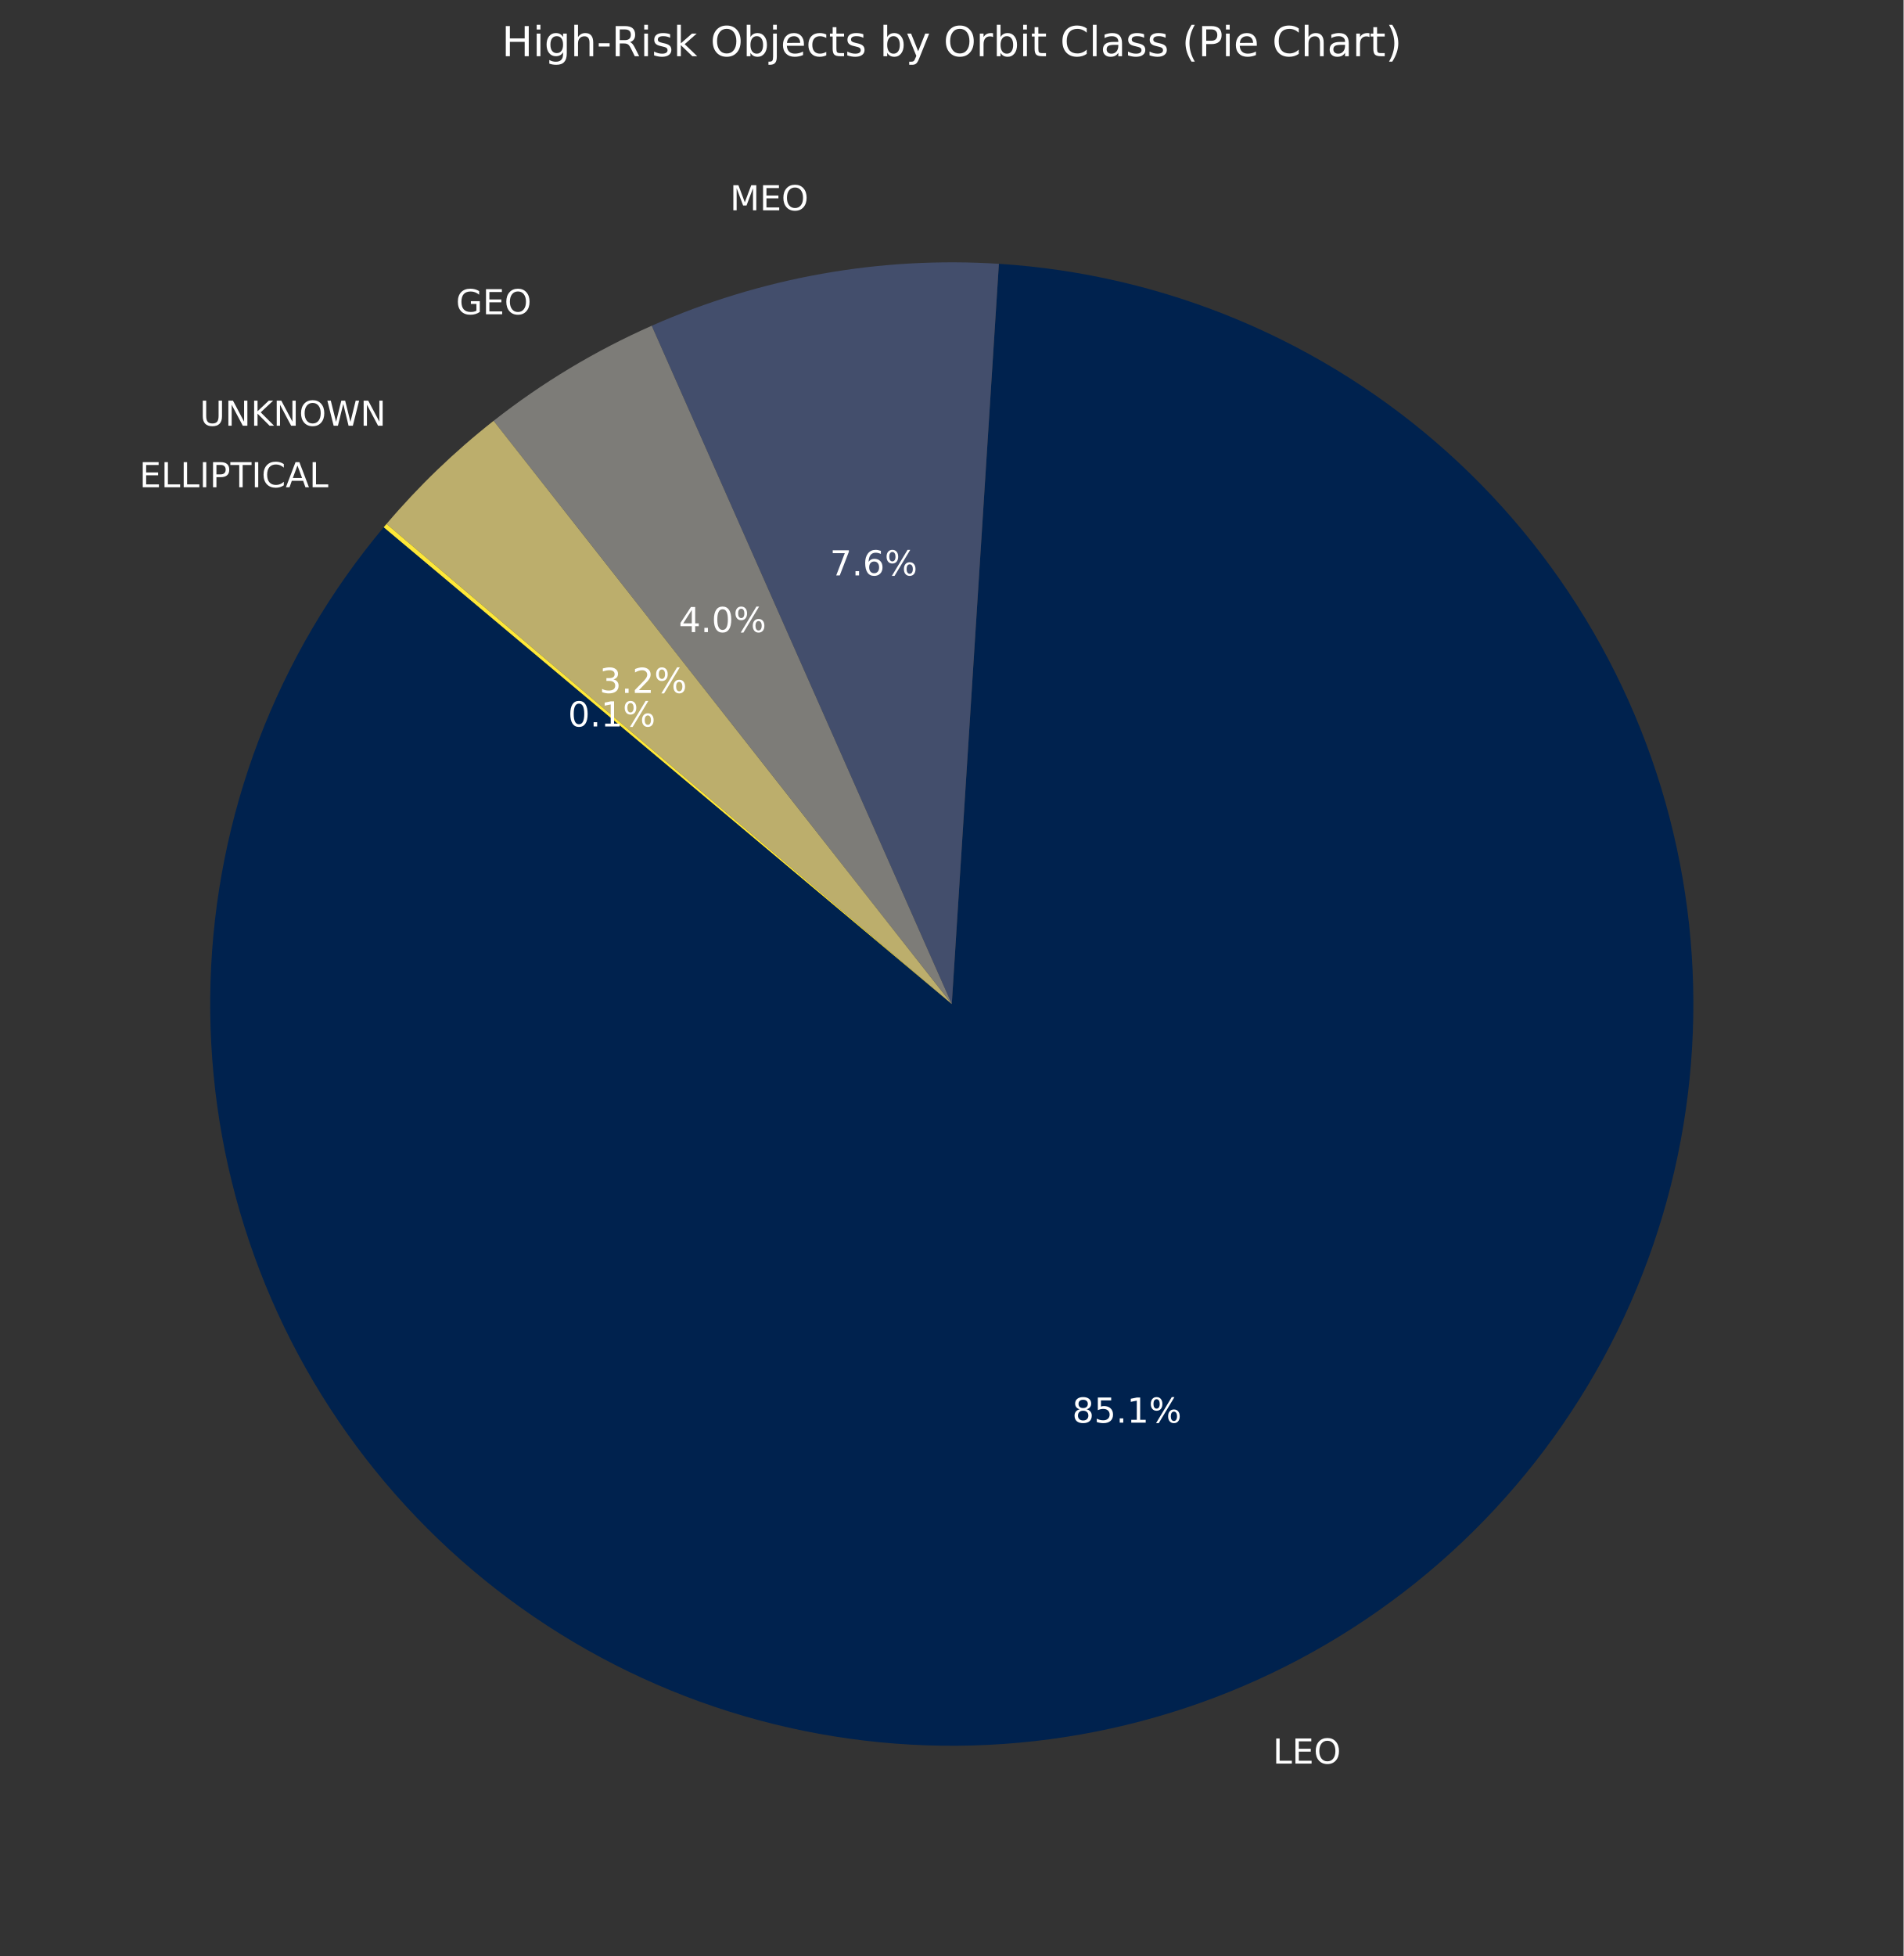
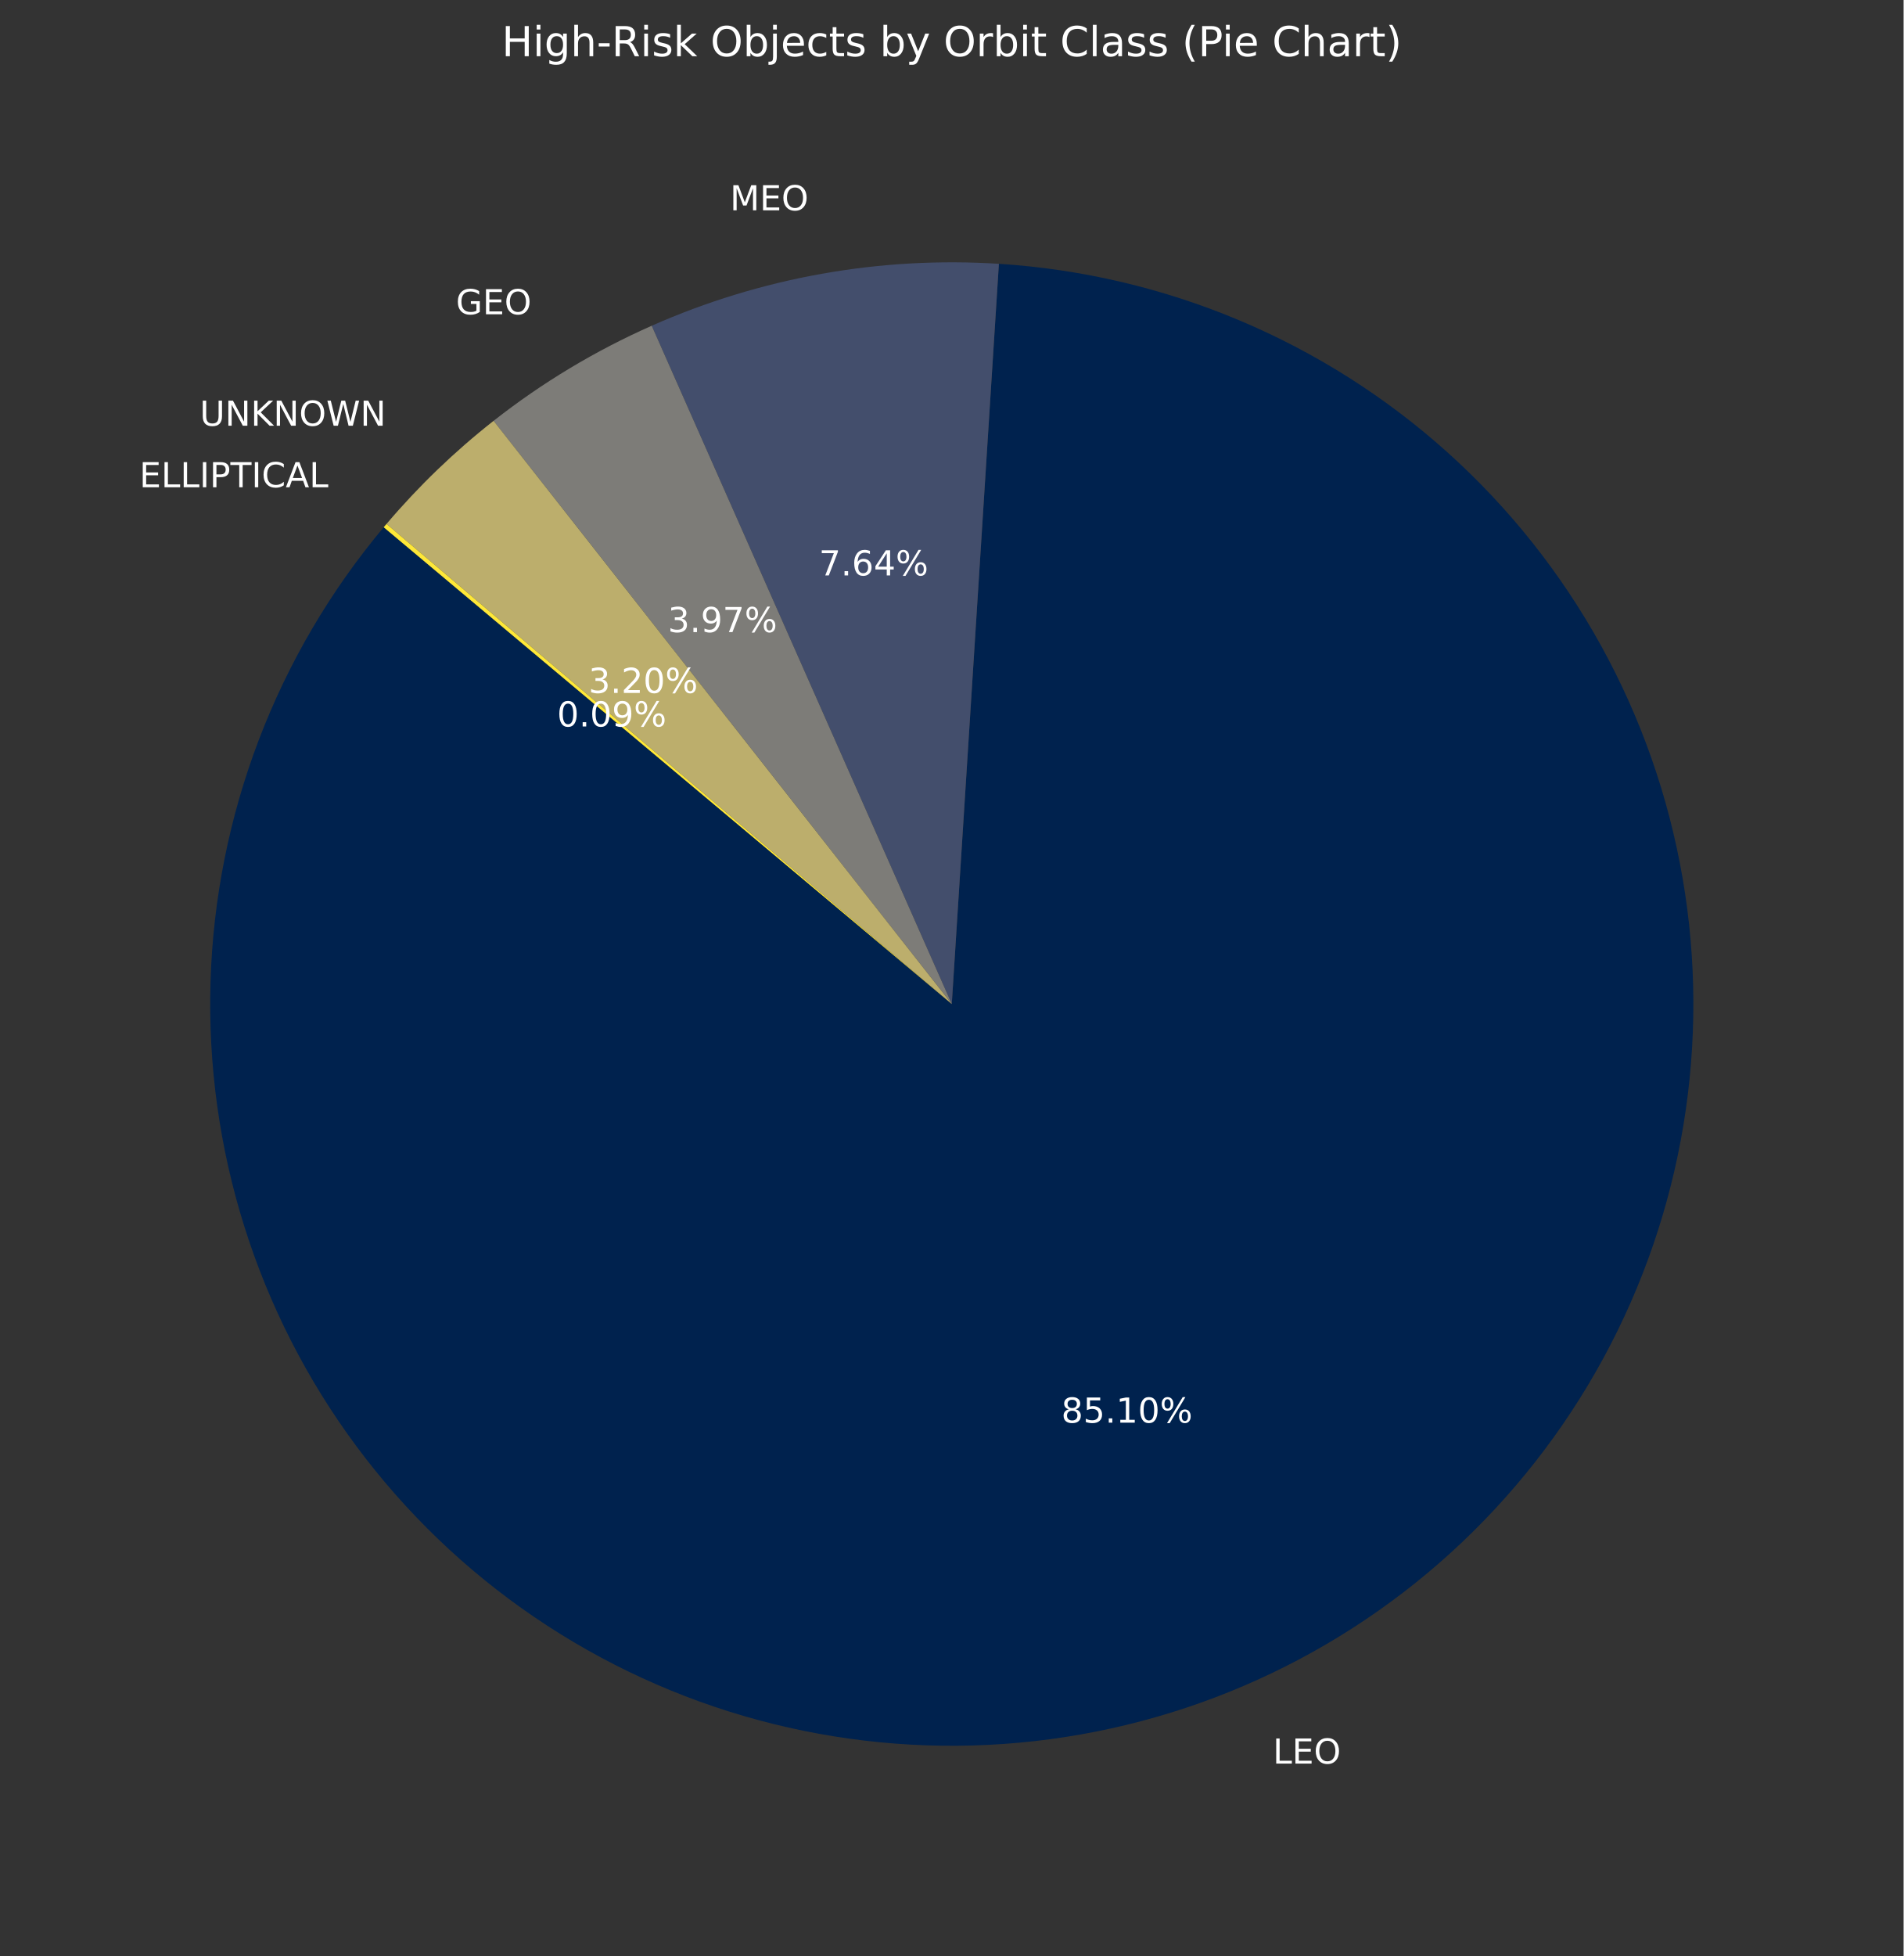
<svg xmlns="http://www.w3.org/2000/svg" xmlns:xlink="http://www.w3.org/1999/xlink" width="552.72pt" height="567.838pt" viewBox="0 0 552.72 567.838" version="1.1">
  <defs>
    <style type="text/css">*{stroke-linejoin: round; stroke-linecap: butt}</style>
  </defs>
  <g id="figure_1">
    <g id="patch_1">
      <path d="M 0 567.838  L 552.72 567.838  L 552.72 0  L 0 0  z " style="fill: #333333" />
    </g>
    <g id="axes_1">
      <g id="patch_2">
        <path d="M 111.409 153.068  C 95.955 171.485 83.694 192.361 75.136 214.829  C 66.578 237.296 61.843 261.039 61.127 285.07  C 60.412 309.101 63.726 333.084 70.933 356.021  C 78.139 378.957 89.136 400.526 103.467 419.83  C 117.798 439.134 135.261 455.902 155.131 469.438  C 175.001 482.973 196.998 493.086 220.208 499.356  C 243.418 505.625 267.515 507.964 291.498 506.273  C 315.48 504.583 339.011 498.888 361.113 489.425  C 383.214 479.962 403.576 466.864 421.351 450.676  C 439.126 434.487 454.064 415.435 465.546 394.312  C 477.028 373.189 484.891 350.291 488.809 326.57  C 492.727 302.85 492.645 278.639 488.566 254.946  C 484.487 231.252 476.469 208.408 464.844 187.364  C 453.22 166.319 438.152 147.369 420.268 131.301  C 402.383 115.233 381.934 102.274 359.769 92.961  C 337.603 83.648 314.034 78.113 290.041 76.585  L 276.36 291.478  z " style="fill: #00224e" />
      </g>
      <g id="patch_3">
        <path d="M 290.041 76.585  C 272.823 75.489 255.537 76.466 238.552 79.495  C 221.568 82.524 205.009 87.584 189.232 94.565  L 276.36 291.478  z " style="fill: #434e6c" />
      </g>
      <g id="patch_4">
        <path d="M 189.232 94.565  C 181.044 98.187 173.091 102.317 165.417 106.931  C 157.743 111.544 150.365 116.631 143.325 122.163  L 276.36 291.478  z " style="fill: #7d7c78" />
      </g>
      <g id="patch_5">
        <path d="M 143.325 122.163  C 137.657 126.616 132.217 131.351 127.024 136.349  C 121.831 141.348 116.893 146.604 112.228 152.099  L 276.36 291.478  z " style="fill: #bcae6c" />
      </g>
      <g id="patch_6">
        <path d="M 112.228 152.099  C 112.091 152.26 111.954 152.421 111.818 152.583  C 111.681 152.744 111.545 152.906 111.409 153.068  L 276.36 291.478  z " style="fill: #fee838" />
      </g>
      <g id="matplotlib.axis_1" />
      <g id="matplotlib.axis_2" />
      <g id="text_1">
        <g style="fill: #ffffff" transform="translate(369.5882 511.9794) scale(0.1 -0.1)">
          <defs>
            <path id="DejaVuSans-4c" d="M 628 4666  L 1259 4666  L 1259 531  L 3531 531  L 3531 0  L 628 0  L 628 4666  z " transform="scale(0.015625)" />
            <path id="DejaVuSans-45" d="M 628 4666  L 3578 4666  L 3578 4134  L 1259 4134  L 1259 2753  L 3481 2753  L 3481 2222  L 1259 2222  L 1259 531  L 3634 531  L 3634 0  L 628 0  L 628 4666  z " transform="scale(0.015625)" />
            <path id="DejaVuSans-4f" d="M 2522 4238  Q 1834 4238 1429 3725  Q 1025 3213 1025 2328  Q 1025 1447 1429 934  Q 1834 422 2522 422  Q 3209 422 3611 934  Q 4013 1447 4013 2328  Q 4013 3213 3611 3725  Q 3209 4238 2522 4238  z M 2522 4750  Q 3503 4750 4090 4092  Q 4678 3434 4678 2328  Q 4678 1225 4090 567  Q 3503 -91 2522 -91  Q 1538 -91 948 565  Q 359 1222 359 2328  Q 359 3434 948 4092  Q 1538 4750 2522 4750  z " transform="scale(0.015625)" />
          </defs>
          <use xlink:href="#DejaVuSans-4c" />
          <use xlink:href="#DejaVuSans-45" transform="translate(55.71289 0)" />
          <use xlink:href="#DejaVuSans-4f" transform="translate(118.8965 0)" />
        </g>
      </g>
      <g id="text_2">
-         <g style="fill: #ffffff" transform="translate(311.3281 413.0058) scale(0.1 -0.1)">
+         <g style="fill: #ffffff" transform="translate(308.1469 413.0058) scale(0.1 -0.1)">
          <defs>
            <path id="DejaVuSans-38" d="M 2034 2216  Q 1584 2216 1326 1975  Q 1069 1734 1069 1313  Q 1069 891 1326 650  Q 1584 409 2034 409  Q 2484 409 2743 651  Q 3003 894 3003 1313  Q 3003 1734 2745 1975  Q 2488 2216 2034 2216  z M 1403 2484  Q 997 2584 770 2862  Q 544 3141 544 3541  Q 544 4100 942 4425  Q 1341 4750 2034 4750  Q 2731 4750 3128 4425  Q 3525 4100 3525 3541  Q 3525 3141 3298 2862  Q 3072 2584 2669 2484  Q 3125 2378 3379 2068  Q 3634 1759 3634 1313  Q 3634 634 3220 271  Q 2806 -91 2034 -91  Q 1263 -91 848 271  Q 434 634 434 1313  Q 434 1759 690 2068  Q 947 2378 1403 2484  z M 1172 3481  Q 1172 3119 1398 2916  Q 1625 2713 2034 2713  Q 2441 2713 2670 2916  Q 2900 3119 2900 3481  Q 2900 3844 2670 4047  Q 2441 4250 2034 4250  Q 1625 4250 1398 4047  Q 1172 3844 1172 3481  z " transform="scale(0.015625)" />
            <path id="DejaVuSans-35" d="M 691 4666  L 3169 4666  L 3169 4134  L 1269 4134  L 1269 2991  Q 1406 3038 1543 3061  Q 1681 3084 1819 3084  Q 2600 3084 3056 2656  Q 3513 2228 3513 1497  Q 3513 744 3044 326  Q 2575 -91 1722 -91  Q 1428 -91 1123 -41  Q 819 9 494 109  L 494 744  Q 775 591 1075 516  Q 1375 441 1709 441  Q 2250 441 2565 725  Q 2881 1009 2881 1497  Q 2881 1984 2565 2268  Q 2250 2553 1709 2553  Q 1456 2553 1204 2497  Q 953 2441 691 2322  L 691 4666  z " transform="scale(0.015625)" />
            <path id="DejaVuSans-2e" d="M 684 794  L 1344 794  L 1344 0  L 684 0  L 684 794  z " transform="scale(0.015625)" />
            <path id="DejaVuSans-31" d="M 794 531  L 1825 531  L 1825 4091  L 703 3866  L 703 4441  L 1819 4666  L 2450 4666  L 2450 531  L 3481 531  L 3481 0  L 794 0  L 794 531  z " transform="scale(0.015625)" />
+             <path id="DejaVuSans-30" d="M 2034 4250  Q 1547 4250 1301 3770  Q 1056 3291 1056 2328  Q 1056 1369 1301 889  Q 1547 409 2034 409  Q 2525 409 2770 889  Q 3016 1369 3016 2328  Q 3016 3291 2770 3770  Q 2525 4250 2034 4250  z M 2034 4750  Q 2819 4750 3233 4129  Q 3647 3509 3647 2328  Q 3647 1150 3233 529  Q 2819 -91 2034 -91  Q 1250 -91 836 529  Q 422 1150 422 2328  Q 422 3509 836 4129  Q 1250 4750 2034 4750  z " transform="scale(0.015625)" />
            <path id="DejaVuSans-25" d="M 4653 2053  Q 4381 2053 4226 1822  Q 4072 1591 4072 1178  Q 4072 772 4226 539  Q 4381 306 4653 306  Q 4919 306 5073 539  Q 5228 772 5228 1178  Q 5228 1588 5073 1820  Q 4919 2053 4653 2053  z M 4653 2450  Q 5147 2450 5437 2106  Q 5728 1763 5728 1178  Q 5728 594 5436 251  Q 5144 -91 4653 -91  Q 4153 -91 3862 251  Q 3572 594 3572 1178  Q 3572 1766 3864 2108  Q 4156 2450 4653 2450  z M 1428 4353  Q 1159 4353 1004 4120  Q 850 3888 850 3481  Q 850 3069 1003 2837  Q 1156 2606 1428 2606  Q 1700 2606 1854 2837  Q 2009 3069 2009 3481  Q 2009 3884 1853 4118  Q 1697 4353 1428 4353  z M 4250 4750  L 4750 4750  L 1831 -91  L 1331 -91  L 4250 4750  z M 1428 4750  Q 1922 4750 2215 4408  Q 2509 4066 2509 3481  Q 2509 2891 2217 2550  Q 1925 2209 1428 2209  Q 931 2209 642 2551  Q 353 2894 353 3481  Q 353 4063 643 4406  Q 934 4750 1428 4750  z " transform="scale(0.015625)" />
          </defs>
          <use xlink:href="#DejaVuSans-38" />
          <use xlink:href="#DejaVuSans-35" transform="translate(63.62305 0)" />
          <use xlink:href="#DejaVuSans-2e" transform="translate(127.2461 0)" />
          <use xlink:href="#DejaVuSans-31" transform="translate(159.0332 0)" />
-           <use xlink:href="#DejaVuSans-25" transform="translate(222.6562 0)" />
+           <use xlink:href="#DejaVuSans-30" transform="translate(222.6562 0)" />
+           <use xlink:href="#DejaVuSans-25" transform="translate(286.2793 0)" />
        </g>
      </g>
      <g id="text_3">
        <g style="fill: #ffffff" transform="translate(211.9528 61.05637) scale(0.1 -0.1)">
          <defs>
            <path id="DejaVuSans-4d" d="M 628 4666  L 1569 4666  L 2759 1491  L 3956 4666  L 4897 4666  L 4897 0  L 4281 0  L 4281 4097  L 3078 897  L 2444 897  L 1241 4097  L 1241 0  L 628 0  L 628 4666  z " transform="scale(0.015625)" />
          </defs>
          <use xlink:href="#DejaVuSans-4d" />
          <use xlink:href="#DejaVuSans-45" transform="translate(86.2793 0)" />
          <use xlink:href="#DejaVuSans-4f" transform="translate(149.4629 0)" />
        </g>
      </g>
      <g id="text_4">
-         <g style="fill: #ffffff" transform="translate(240.973 167.0478) scale(0.1 -0.1)">
+         <g style="fill: #ffffff" transform="translate(237.7918 167.0478) scale(0.1 -0.1)">
          <defs>
            <path id="DejaVuSans-37" d="M 525 4666  L 3525 4666  L 3525 4397  L 1831 0  L 1172 0  L 2766 4134  L 525 4134  L 525 4666  z " transform="scale(0.015625)" />
            <path id="DejaVuSans-36" d="M 2113 2584  Q 1688 2584 1439 2293  Q 1191 2003 1191 1497  Q 1191 994 1439 701  Q 1688 409 2113 409  Q 2538 409 2786 701  Q 3034 994 3034 1497  Q 3034 2003 2786 2293  Q 2538 2584 2113 2584  z M 3366 4563  L 3366 3988  Q 3128 4100 2886 4159  Q 2644 4219 2406 4219  Q 1781 4219 1451 3797  Q 1122 3375 1075 2522  Q 1259 2794 1537 2939  Q 1816 3084 2150 3084  Q 2853 3084 3261 2657  Q 3669 2231 3669 1497  Q 3669 778 3244 343  Q 2819 -91 2113 -91  Q 1303 -91 875 529  Q 447 1150 447 2328  Q 447 3434 972 4092  Q 1497 4750 2381 4750  Q 2619 4750 2861 4703  Q 3103 4656 3366 4563  z " transform="scale(0.015625)" />
+             <path id="DejaVuSans-34" d="M 2419 4116  L 825 1625  L 2419 1625  L 2419 4116  z M 2253 4666  L 3047 4666  L 3047 1625  L 3713 1625  L 3713 1100  L 3047 1100  L 3047 0  L 2419 0  L 2419 1100  L 313 1100  L 313 1709  L 2253 4666  z " transform="scale(0.015625)" />
          </defs>
          <use xlink:href="#DejaVuSans-37" />
          <use xlink:href="#DejaVuSans-2e" transform="translate(63.62305 0)" />
          <use xlink:href="#DejaVuSans-36" transform="translate(95.41016 0)" />
-           <use xlink:href="#DejaVuSans-25" transform="translate(159.0332 0)" />
+           <use xlink:href="#DejaVuSans-34" transform="translate(159.0332 0)" />
+           <use xlink:href="#DejaVuSans-25" transform="translate(222.6562 0)" />
        </g>
      </g>
      <g id="text_5">
        <g style="fill: #ffffff" transform="translate(132.3837 91.23518) scale(0.1 -0.1)">
          <defs>
            <path id="DejaVuSans-47" d="M 3809 666  L 3809 1919  L 2778 1919  L 2778 2438  L 4434 2438  L 4434 434  Q 4069 175 3628 42  Q 3188 -91 2688 -91  Q 1594 -91 976 548  Q 359 1188 359 2328  Q 359 3472 976 4111  Q 1594 4750 2688 4750  Q 3144 4750 3555 4637  Q 3966 4525 4313 4306  L 4313 3634  Q 3963 3931 3569 4081  Q 3175 4231 2741 4231  Q 1884 4231 1454 3753  Q 1025 3275 1025 2328  Q 1025 1384 1454 906  Q 1884 428 2741 428  Q 3075 428 3337 486  Q 3600 544 3809 666  z " transform="scale(0.015625)" />
          </defs>
          <use xlink:href="#DejaVuSans-47" />
          <use xlink:href="#DejaVuSans-45" transform="translate(77.49023 0)" />
          <use xlink:href="#DejaVuSans-4f" transform="translate(140.6738 0)" />
        </g>
      </g>
      <g id="text_6">
-         <g style="fill: #ffffff" transform="translate(197.0919 183.509) scale(0.1 -0.1)">
-           <defs>
-             <path id="DejaVuSans-34" d="M 2419 4116  L 825 1625  L 2419 1625  L 2419 4116  z M 2253 4666  L 3047 4666  L 3047 1625  L 3713 1625  L 3713 1100  L 3047 1100  L 3047 0  L 2419 0  L 2419 1100  L 313 1100  L 313 1709  L 2253 4666  z " transform="scale(0.015625)" />
-             <path id="DejaVuSans-30" d="M 2034 4250  Q 1547 4250 1301 3770  Q 1056 3291 1056 2328  Q 1056 1369 1301 889  Q 1547 409 2034 409  Q 2525 409 2770 889  Q 3016 1369 3016 2328  Q 3016 3291 2770 3770  Q 2525 4250 2034 4250  z M 2034 4750  Q 2819 4750 3233 4129  Q 3647 3509 3647 2328  Q 3647 1150 3233 529  Q 2819 -91 2034 -91  Q 1250 -91 836 529  Q 422 1150 422 2328  Q 422 3509 836 4129  Q 1250 4750 2034 4750  z " transform="scale(0.015625)" />
-           </defs>
-           <use xlink:href="#DejaVuSans-34" />
-           <use xlink:href="#DejaVuSans-2e" transform="translate(63.62305 0)" />
-           <use xlink:href="#DejaVuSans-30" transform="translate(95.41016 0)" />
-           <use xlink:href="#DejaVuSans-25" transform="translate(159.0332 0)" />
+         <g style="fill: #ffffff" transform="translate(193.9106 183.509) scale(0.1 -0.1)">
+           <defs>
+             <path id="DejaVuSans-33" d="M 2597 2516  Q 3050 2419 3304 2112  Q 3559 1806 3559 1356  Q 3559 666 3084 287  Q 2609 -91 1734 -91  Q 1441 -91 1130 -33  Q 819 25 488 141  L 488 750  Q 750 597 1062 519  Q 1375 441 1716 441  Q 2309 441 2620 675  Q 2931 909 2931 1356  Q 2931 1769 2642 2001  Q 2353 2234 1838 2234  L 1294 2234  L 1294 2753  L 1863 2753  Q 2328 2753 2575 2939  Q 2822 3125 2822 3475  Q 2822 3834 2567 4026  Q 2313 4219 1838 4219  Q 1578 4219 1281 4162  Q 984 4106 628 3988  L 628 4550  Q 988 4650 1302 4700  Q 1616 4750 1894 4750  Q 2613 4750 3031 4423  Q 3450 4097 3450 3541  Q 3450 3153 3228 2886  Q 3006 2619 2597 2516  z " transform="scale(0.015625)" />
+             <path id="DejaVuSans-39" d="M 703 97  L 703 672  Q 941 559 1184 500  Q 1428 441 1663 441  Q 2288 441 2617 861  Q 2947 1281 2994 2138  Q 2813 1869 2534 1725  Q 2256 1581 1919 1581  Q 1219 1581 811 2004  Q 403 2428 403 3163  Q 403 3881 828 4315  Q 1253 4750 1959 4750  Q 2769 4750 3195 4129  Q 3622 3509 3622 2328  Q 3622 1225 3098 567  Q 2575 -91 1691 -91  Q 1453 -91 1209 -44  Q 966 3 703 97  z M 1959 2075  Q 2384 2075 2632 2365  Q 2881 2656 2881 3163  Q 2881 3666 2632 3958  Q 2384 4250 1959 4250  Q 1534 4250 1286 3958  Q 1038 3666 1038 3163  Q 1038 2656 1286 2365  Q 1534 2075 1959 2075  z " transform="scale(0.015625)" />
+           </defs>
+           <use xlink:href="#DejaVuSans-33" />
+           <use xlink:href="#DejaVuSans-2e" transform="translate(63.62305 0)" />
+           <use xlink:href="#DejaVuSans-39" transform="translate(95.41016 0)" />
+           <use xlink:href="#DejaVuSans-37" transform="translate(159.0332 0)" />
+           <use xlink:href="#DejaVuSans-25" transform="translate(222.6562 0)" />
        </g>
      </g>
      <g id="text_7">
        <g style="fill: #ffffff" transform="translate(58.01083 123.5958) scale(0.1 -0.1)">
          <defs>
            <path id="DejaVuSans-55" d="M 556 4666  L 1191 4666  L 1191 1831  Q 1191 1081 1462 751  Q 1734 422 2344 422  Q 2950 422 3222 751  Q 3494 1081 3494 1831  L 3494 4666  L 4128 4666  L 4128 1753  Q 4128 841 3676 375  Q 3225 -91 2344 -91  Q 1459 -91 1007 375  Q 556 841 556 1753  L 556 4666  z " transform="scale(0.015625)" />
            <path id="DejaVuSans-4e" d="M 628 4666  L 1478 4666  L 3547 763  L 3547 4666  L 4159 4666  L 4159 0  L 3309 0  L 1241 3903  L 1241 0  L 628 0  L 628 4666  z " transform="scale(0.015625)" />
            <path id="DejaVuSans-4b" d="M 628 4666  L 1259 4666  L 1259 2694  L 3353 4666  L 4166 4666  L 1850 2491  L 4331 0  L 3500 0  L 1259 2247  L 1259 0  L 628 0  L 628 4666  z " transform="scale(0.015625)" />
            <path id="DejaVuSans-57" d="M 213 4666  L 850 4666  L 1831 722  L 2809 4666  L 3519 4666  L 4500 722  L 5478 4666  L 6119 4666  L 4947 0  L 4153 0  L 3169 4050  L 2175 0  L 1381 0  L 213 4666  z " transform="scale(0.015625)" />
          </defs>
          <use xlink:href="#DejaVuSans-55" />
          <use xlink:href="#DejaVuSans-4e" transform="translate(73.19336 0)" />
          <use xlink:href="#DejaVuSans-4b" transform="translate(147.998 0)" />
          <use xlink:href="#DejaVuSans-4e" transform="translate(213.5742 0)" />
          <use xlink:href="#DejaVuSans-4f" transform="translate(288.3789 0)" />
          <use xlink:href="#DejaVuSans-57" transform="translate(367.0898 0)" />
          <use xlink:href="#DejaVuSans-4e" transform="translate(465.9668 0)" />
        </g>
      </g>
      <g id="text_8">
-         <g style="fill: #ffffff" transform="translate(174.0561 201.1602) scale(0.1 -0.1)">
-           <defs>
-             <path id="DejaVuSans-33" d="M 2597 2516  Q 3050 2419 3304 2112  Q 3559 1806 3559 1356  Q 3559 666 3084 287  Q 2609 -91 1734 -91  Q 1441 -91 1130 -33  Q 819 25 488 141  L 488 750  Q 750 597 1062 519  Q 1375 441 1716 441  Q 2309 441 2620 675  Q 2931 909 2931 1356  Q 2931 1769 2642 2001  Q 2353 2234 1838 2234  L 1294 2234  L 1294 2753  L 1863 2753  Q 2328 2753 2575 2939  Q 2822 3125 2822 3475  Q 2822 3834 2567 4026  Q 2313 4219 1838 4219  Q 1578 4219 1281 4162  Q 984 4106 628 3988  L 628 4550  Q 988 4650 1302 4700  Q 1616 4750 1894 4750  Q 2613 4750 3031 4423  Q 3450 4097 3450 3541  Q 3450 3153 3228 2886  Q 3006 2619 2597 2516  z " transform="scale(0.015625)" />
+         <g style="fill: #ffffff" transform="translate(170.8749 201.1602) scale(0.1 -0.1)">
+           <defs>
            <path id="DejaVuSans-32" d="M 1228 531  L 3431 531  L 3431 0  L 469 0  L 469 531  Q 828 903 1448 1529  Q 2069 2156 2228 2338  Q 2531 2678 2651 2914  Q 2772 3150 2772 3378  Q 2772 3750 2511 3984  Q 2250 4219 1831 4219  Q 1534 4219 1204 4116  Q 875 4013 500 3803  L 500 4441  Q 881 4594 1212 4672  Q 1544 4750 1819 4750  Q 2544 4750 2975 4387  Q 3406 4025 3406 3419  Q 3406 3131 3298 2873  Q 3191 2616 2906 2266  Q 2828 2175 2409 1742  Q 1991 1309 1228 531  z " transform="scale(0.015625)" />
          </defs>
          <use xlink:href="#DejaVuSans-33" />
          <use xlink:href="#DejaVuSans-2e" transform="translate(63.62305 0)" />
          <use xlink:href="#DejaVuSans-32" transform="translate(95.41016 0)" />
-           <use xlink:href="#DejaVuSans-25" transform="translate(159.0332 0)" />
+           <use xlink:href="#DejaVuSans-30" transform="translate(159.0332 0)" />
+           <use xlink:href="#DejaVuSans-25" transform="translate(222.6562 0)" />
        </g>
      </g>
      <g id="text_9">
        <g style="fill: #ffffff" transform="translate(40.46792 141.4527) scale(0.1 -0.1)">
          <defs>
            <path id="DejaVuSans-49" d="M 628 4666  L 1259 4666  L 1259 0  L 628 0  L 628 4666  z " transform="scale(0.015625)" />
            <path id="DejaVuSans-50" d="M 1259 4147  L 1259 2394  L 2053 2394  Q 2494 2394 2734 2622  Q 2975 2850 2975 3272  Q 2975 3691 2734 3919  Q 2494 4147 2053 4147  L 1259 4147  z M 628 4666  L 2053 4666  Q 2838 4666 3239 4311  Q 3641 3956 3641 3272  Q 3641 2581 3239 2228  Q 2838 1875 2053 1875  L 1259 1875  L 1259 0  L 628 0  L 628 4666  z " transform="scale(0.015625)" />
            <path id="DejaVuSans-54" d="M -19 4666  L 3928 4666  L 3928 4134  L 2272 4134  L 2272 0  L 1638 0  L 1638 4134  L -19 4134  L -19 4666  z " transform="scale(0.015625)" />
            <path id="DejaVuSans-43" d="M 4122 4306  L 4122 3641  Q 3803 3938 3442 4084  Q 3081 4231 2675 4231  Q 1875 4231 1450 3742  Q 1025 3253 1025 2328  Q 1025 1406 1450 917  Q 1875 428 2675 428  Q 3081 428 3442 575  Q 3803 722 4122 1019  L 4122 359  Q 3791 134 3420 21  Q 3050 -91 2638 -91  Q 1578 -91 968 557  Q 359 1206 359 2328  Q 359 3453 968 4101  Q 1578 4750 2638 4750  Q 3056 4750 3426 4639  Q 3797 4528 4122 4306  z " transform="scale(0.015625)" />
            <path id="DejaVuSans-41" d="M 2188 4044  L 1331 1722  L 3047 1722  L 2188 4044  z M 1831 4666  L 2547 4666  L 4325 0  L 3669 0  L 3244 1197  L 1141 1197  L 716 0  L 50 0  L 1831 4666  z " transform="scale(0.015625)" />
          </defs>
          <use xlink:href="#DejaVuSans-45" />
          <use xlink:href="#DejaVuSans-4c" transform="translate(63.18359 0)" />
          <use xlink:href="#DejaVuSans-4c" transform="translate(118.8965 0)" />
          <use xlink:href="#DejaVuSans-49" transform="translate(174.6094 0)" />
          <use xlink:href="#DejaVuSans-50" transform="translate(204.1016 0)" />
          <use xlink:href="#DejaVuSans-54" transform="translate(264.4043 0)" />
          <use xlink:href="#DejaVuSans-49" transform="translate(325.4883 0)" />
          <use xlink:href="#DejaVuSans-43" transform="translate(354.9805 0)" />
          <use xlink:href="#DejaVuSans-41" transform="translate(424.8047 0)" />
          <use xlink:href="#DejaVuSans-4c" transform="translate(493.2129 0)" />
        </g>
      </g>
      <g id="text_10">
-         <g style="fill: #ffffff" transform="translate(164.9321 210.9003) scale(0.1 -0.1)">
+         <g style="fill: #ffffff" transform="translate(161.7509 210.9003) scale(0.1 -0.1)">
          <use xlink:href="#DejaVuSans-30" />
          <use xlink:href="#DejaVuSans-2e" transform="translate(63.62305 0)" />
-           <use xlink:href="#DejaVuSans-31" transform="translate(95.41016 0)" />
-           <use xlink:href="#DejaVuSans-25" transform="translate(159.0332 0)" />
+           <use xlink:href="#DejaVuSans-30" transform="translate(95.41016 0)" />
+           <use xlink:href="#DejaVuSans-39" transform="translate(159.0332 0)" />
+           <use xlink:href="#DejaVuSans-25" transform="translate(222.6562 0)" />
        </g>
      </g>
      <g id="text_11">
        <g style="fill: #ffffff" transform="translate(145.6856 16.31812) scale(0.12 -0.12)">
          <defs>
            <path id="DejaVuSans-48" d="M 628 4666  L 1259 4666  L 1259 2753  L 3553 2753  L 3553 4666  L 4184 4666  L 4184 0  L 3553 0  L 3553 2222  L 1259 2222  L 1259 0  L 628 0  L 628 4666  z " transform="scale(0.015625)" />
            <path id="DejaVuSans-69" d="M 603 3500  L 1178 3500  L 1178 0  L 603 0  L 603 3500  z M 603 4863  L 1178 4863  L 1178 4134  L 603 4134  L 603 4863  z " transform="scale(0.015625)" />
            <path id="DejaVuSans-67" d="M 2906 1791  Q 2906 2416 2648 2759  Q 2391 3103 1925 3103  Q 1463 3103 1205 2759  Q 947 2416 947 1791  Q 947 1169 1205 825  Q 1463 481 1925 481  Q 2391 481 2648 825  Q 2906 1169 2906 1791  z M 3481 434  Q 3481 -459 3084 -895  Q 2688 -1331 1869 -1331  Q 1566 -1331 1297 -1286  Q 1028 -1241 775 -1147  L 775 -588  Q 1028 -725 1275 -790  Q 1522 -856 1778 -856  Q 2344 -856 2625 -561  Q 2906 -266 2906 331  L 2906 616  Q 2728 306 2450 153  Q 2172 0 1784 0  Q 1141 0 747 490  Q 353 981 353 1791  Q 353 2603 747 3093  Q 1141 3584 1784 3584  Q 2172 3584 2450 3431  Q 2728 3278 2906 2969  L 2906 3500  L 3481 3500  L 3481 434  z " transform="scale(0.015625)" />
            <path id="DejaVuSans-68" d="M 3513 2113  L 3513 0  L 2938 0  L 2938 2094  Q 2938 2591 2744 2837  Q 2550 3084 2163 3084  Q 1697 3084 1428 2787  Q 1159 2491 1159 1978  L 1159 0  L 581 0  L 581 4863  L 1159 4863  L 1159 2956  Q 1366 3272 1645 3428  Q 1925 3584 2291 3584  Q 2894 3584 3203 3211  Q 3513 2838 3513 2113  z " transform="scale(0.015625)" />
            <path id="DejaVuSans-2d" d="M 313 2009  L 1997 2009  L 1997 1497  L 313 1497  L 313 2009  z " transform="scale(0.015625)" />
            <path id="DejaVuSans-52" d="M 2841 2188  Q 3044 2119 3236 1894  Q 3428 1669 3622 1275  L 4263 0  L 3584 0  L 2988 1197  Q 2756 1666 2539 1819  Q 2322 1972 1947 1972  L 1259 1972  L 1259 0  L 628 0  L 628 4666  L 2053 4666  Q 2853 4666 3247 4331  Q 3641 3997 3641 3322  Q 3641 2881 3436 2590  Q 3231 2300 2841 2188  z M 1259 4147  L 1259 2491  L 2053 2491  Q 2509 2491 2742 2702  Q 2975 2913 2975 3322  Q 2975 3731 2742 3939  Q 2509 4147 2053 4147  L 1259 4147  z " transform="scale(0.015625)" />
            <path id="DejaVuSans-73" d="M 2834 3397  L 2834 2853  Q 2591 2978 2328 3040  Q 2066 3103 1784 3103  Q 1356 3103 1142 2972  Q 928 2841 928 2578  Q 928 2378 1081 2264  Q 1234 2150 1697 2047  L 1894 2003  Q 2506 1872 2764 1633  Q 3022 1394 3022 966  Q 3022 478 2636 193  Q 2250 -91 1575 -91  Q 1294 -91 989 -36  Q 684 19 347 128  L 347 722  Q 666 556 975 473  Q 1284 391 1588 391  Q 1994 391 2212 530  Q 2431 669 2431 922  Q 2431 1156 2273 1281  Q 2116 1406 1581 1522  L 1381 1569  Q 847 1681 609 1914  Q 372 2147 372 2553  Q 372 3047 722 3315  Q 1072 3584 1716 3584  Q 2034 3584 2315 3537  Q 2597 3491 2834 3397  z " transform="scale(0.015625)" />
            <path id="DejaVuSans-6b" d="M 581 4863  L 1159 4863  L 1159 1991  L 2875 3500  L 3609 3500  L 1753 1863  L 3688 0  L 2938 0  L 1159 1709  L 1159 0  L 581 0  L 581 4863  z " transform="scale(0.015625)" />
            <path id="DejaVuSans-20" transform="scale(0.015625)" />
            <path id="DejaVuSans-62" d="M 3116 1747  Q 3116 2381 2855 2742  Q 2594 3103 2138 3103  Q 1681 3103 1420 2742  Q 1159 2381 1159 1747  Q 1159 1113 1420 752  Q 1681 391 2138 391  Q 2594 391 2855 752  Q 3116 1113 3116 1747  z M 1159 2969  Q 1341 3281 1617 3432  Q 1894 3584 2278 3584  Q 2916 3584 3314 3078  Q 3713 2572 3713 1747  Q 3713 922 3314 415  Q 2916 -91 2278 -91  Q 1894 -91 1617 61  Q 1341 213 1159 525  L 1159 0  L 581 0  L 581 4863  L 1159 4863  L 1159 2969  z " transform="scale(0.015625)" />
            <path id="DejaVuSans-6a" d="M 603 3500  L 1178 3500  L 1178 -63  Q 1178 -731 923 -1031  Q 669 -1331 103 -1331  L -116 -1331  L -116 -844  L 38 -844  Q 366 -844 484 -692  Q 603 -541 603 -63  L 603 3500  z M 603 4863  L 1178 4863  L 1178 4134  L 603 4134  L 603 4863  z " transform="scale(0.015625)" />
            <path id="DejaVuSans-65" d="M 3597 1894  L 3597 1613  L 953 1613  Q 991 1019 1311 708  Q 1631 397 2203 397  Q 2534 397 2845 478  Q 3156 559 3463 722  L 3463 178  Q 3153 47 2828 -22  Q 2503 -91 2169 -91  Q 1331 -91 842 396  Q 353 884 353 1716  Q 353 2575 817 3079  Q 1281 3584 2069 3584  Q 2775 3584 3186 3129  Q 3597 2675 3597 1894  z M 3022 2063  Q 3016 2534 2758 2815  Q 2500 3097 2075 3097  Q 1594 3097 1305 2825  Q 1016 2553 972 2059  L 3022 2063  z " transform="scale(0.015625)" />
            <path id="DejaVuSans-63" d="M 3122 3366  L 3122 2828  Q 2878 2963 2633 3030  Q 2388 3097 2138 3097  Q 1578 3097 1268 2742  Q 959 2388 959 1747  Q 959 1106 1268 751  Q 1578 397 2138 397  Q 2388 397 2633 464  Q 2878 531 3122 666  L 3122 134  Q 2881 22 2623 -34  Q 2366 -91 2075 -91  Q 1284 -91 818 406  Q 353 903 353 1747  Q 353 2603 823 3093  Q 1294 3584 2113 3584  Q 2378 3584 2631 3529  Q 2884 3475 3122 3366  z " transform="scale(0.015625)" />
            <path id="DejaVuSans-74" d="M 1172 4494  L 1172 3500  L 2356 3500  L 2356 3053  L 1172 3053  L 1172 1153  Q 1172 725 1289 603  Q 1406 481 1766 481  L 2356 481  L 2356 0  L 1766 0  Q 1100 0 847 248  Q 594 497 594 1153  L 594 3053  L 172 3053  L 172 3500  L 594 3500  L 594 4494  L 1172 4494  z " transform="scale(0.015625)" />
            <path id="DejaVuSans-79" d="M 2059 -325  Q 1816 -950 1584 -1140  Q 1353 -1331 966 -1331  L 506 -1331  L 506 -850  L 844 -850  Q 1081 -850 1212 -737  Q 1344 -625 1503 -206  L 1606 56  L 191 3500  L 800 3500  L 1894 763  L 2988 3500  L 3597 3500  L 2059 -325  z " transform="scale(0.015625)" />
            <path id="DejaVuSans-72" d="M 2631 2963  Q 2534 3019 2420 3045  Q 2306 3072 2169 3072  Q 1681 3072 1420 2755  Q 1159 2438 1159 1844  L 1159 0  L 581 0  L 581 3500  L 1159 3500  L 1159 2956  Q 1341 3275 1631 3429  Q 1922 3584 2338 3584  Q 2397 3584 2469 3576  Q 2541 3569 2628 3553  L 2631 2963  z " transform="scale(0.015625)" />
            <path id="DejaVuSans-6c" d="M 603 4863  L 1178 4863  L 1178 0  L 603 0  L 603 4863  z " transform="scale(0.015625)" />
            <path id="DejaVuSans-61" d="M 2194 1759  Q 1497 1759 1228 1600  Q 959 1441 959 1056  Q 959 750 1161 570  Q 1363 391 1709 391  Q 2188 391 2477 730  Q 2766 1069 2766 1631  L 2766 1759  L 2194 1759  z M 3341 1997  L 3341 0  L 2766 0  L 2766 531  Q 2569 213 2275 61  Q 1981 -91 1556 -91  Q 1019 -91 701 211  Q 384 513 384 1019  Q 384 1609 779 1909  Q 1175 2209 1959 2209  L 2766 2209  L 2766 2266  Q 2766 2663 2505 2880  Q 2244 3097 1772 3097  Q 1472 3097 1187 3025  Q 903 2953 641 2809  L 641 3341  Q 956 3463 1253 3523  Q 1550 3584 1831 3584  Q 2591 3584 2966 3190  Q 3341 2797 3341 1997  z " transform="scale(0.015625)" />
            <path id="DejaVuSans-28" d="M 1984 4856  Q 1566 4138 1362 3434  Q 1159 2731 1159 2009  Q 1159 1288 1364 580  Q 1569 -128 1984 -844  L 1484 -844  Q 1016 -109 783 600  Q 550 1309 550 2009  Q 550 2706 781 3412  Q 1013 4119 1484 4856  L 1984 4856  z " transform="scale(0.015625)" />
            <path id="DejaVuSans-29" d="M 513 4856  L 1013 4856  Q 1481 4119 1714 3412  Q 1947 2706 1947 2009  Q 1947 1309 1714 600  Q 1481 -109 1013 -844  L 513 -844  Q 928 -128 1133 580  Q 1338 1288 1338 2009  Q 1338 2731 1133 3434  Q 928 4138 513 4856  z " transform="scale(0.015625)" />
          </defs>
          <use xlink:href="#DejaVuSans-48" />
          <use xlink:href="#DejaVuSans-69" transform="translate(75.19531 0)" />
          <use xlink:href="#DejaVuSans-67" transform="translate(102.9785 0)" />
          <use xlink:href="#DejaVuSans-68" transform="translate(166.4551 0)" />
          <use xlink:href="#DejaVuSans-2d" transform="translate(229.834 0)" />
          <use xlink:href="#DejaVuSans-52" transform="translate(265.918 0)" />
          <use xlink:href="#DejaVuSans-69" transform="translate(335.4004 0)" />
          <use xlink:href="#DejaVuSans-73" transform="translate(363.1836 0)" />
          <use xlink:href="#DejaVuSans-6b" transform="translate(415.2832 0)" />
          <use xlink:href="#DejaVuSans-20" transform="translate(473.1934 0)" />
          <use xlink:href="#DejaVuSans-4f" transform="translate(504.9805 0)" />
          <use xlink:href="#DejaVuSans-62" transform="translate(583.6914 0)" />
          <use xlink:href="#DejaVuSans-6a" transform="translate(647.168 0)" />
          <use xlink:href="#DejaVuSans-65" transform="translate(674.9512 0)" />
          <use xlink:href="#DejaVuSans-63" transform="translate(736.4746 0)" />
          <use xlink:href="#DejaVuSans-74" transform="translate(791.4551 0)" />
          <use xlink:href="#DejaVuSans-73" transform="translate(830.6641 0)" />
          <use xlink:href="#DejaVuSans-20" transform="translate(882.7637 0)" />
          <use xlink:href="#DejaVuSans-62" transform="translate(914.5508 0)" />
          <use xlink:href="#DejaVuSans-79" transform="translate(978.0273 0)" />
          <use xlink:href="#DejaVuSans-20" transform="translate(1037.207 0)" />
          <use xlink:href="#DejaVuSans-4f" transform="translate(1068.994 0)" />
          <use xlink:href="#DejaVuSans-72" transform="translate(1147.705 0)" />
          <use xlink:href="#DejaVuSans-62" transform="translate(1188.818 0)" />
          <use xlink:href="#DejaVuSans-69" transform="translate(1252.295 0)" />
          <use xlink:href="#DejaVuSans-74" transform="translate(1280.078 0)" />
          <use xlink:href="#DejaVuSans-20" transform="translate(1319.287 0)" />
          <use xlink:href="#DejaVuSans-43" transform="translate(1351.074 0)" />
          <use xlink:href="#DejaVuSans-6c" transform="translate(1420.898 0)" />
          <use xlink:href="#DejaVuSans-61" transform="translate(1448.682 0)" />
          <use xlink:href="#DejaVuSans-73" transform="translate(1509.961 0)" />
          <use xlink:href="#DejaVuSans-73" transform="translate(1562.061 0)" />
          <use xlink:href="#DejaVuSans-20" transform="translate(1614.16 0)" />
          <use xlink:href="#DejaVuSans-28" transform="translate(1645.947 0)" />
          <use xlink:href="#DejaVuSans-50" transform="translate(1684.961 0)" />
          <use xlink:href="#DejaVuSans-69" transform="translate(1743.014 0)" />
          <use xlink:href="#DejaVuSans-65" transform="translate(1770.797 0)" />
          <use xlink:href="#DejaVuSans-20" transform="translate(1832.32 0)" />
          <use xlink:href="#DejaVuSans-43" transform="translate(1864.107 0)" />
          <use xlink:href="#DejaVuSans-68" transform="translate(1933.932 0)" />
          <use xlink:href="#DejaVuSans-61" transform="translate(1997.311 0)" />
          <use xlink:href="#DejaVuSans-72" transform="translate(2058.59 0)" />
          <use xlink:href="#DejaVuSans-74" transform="translate(2099.703 0)" />
          <use xlink:href="#DejaVuSans-29" transform="translate(2138.912 0)" />
        </g>
      </g>
    </g>
  </g>
</svg>
